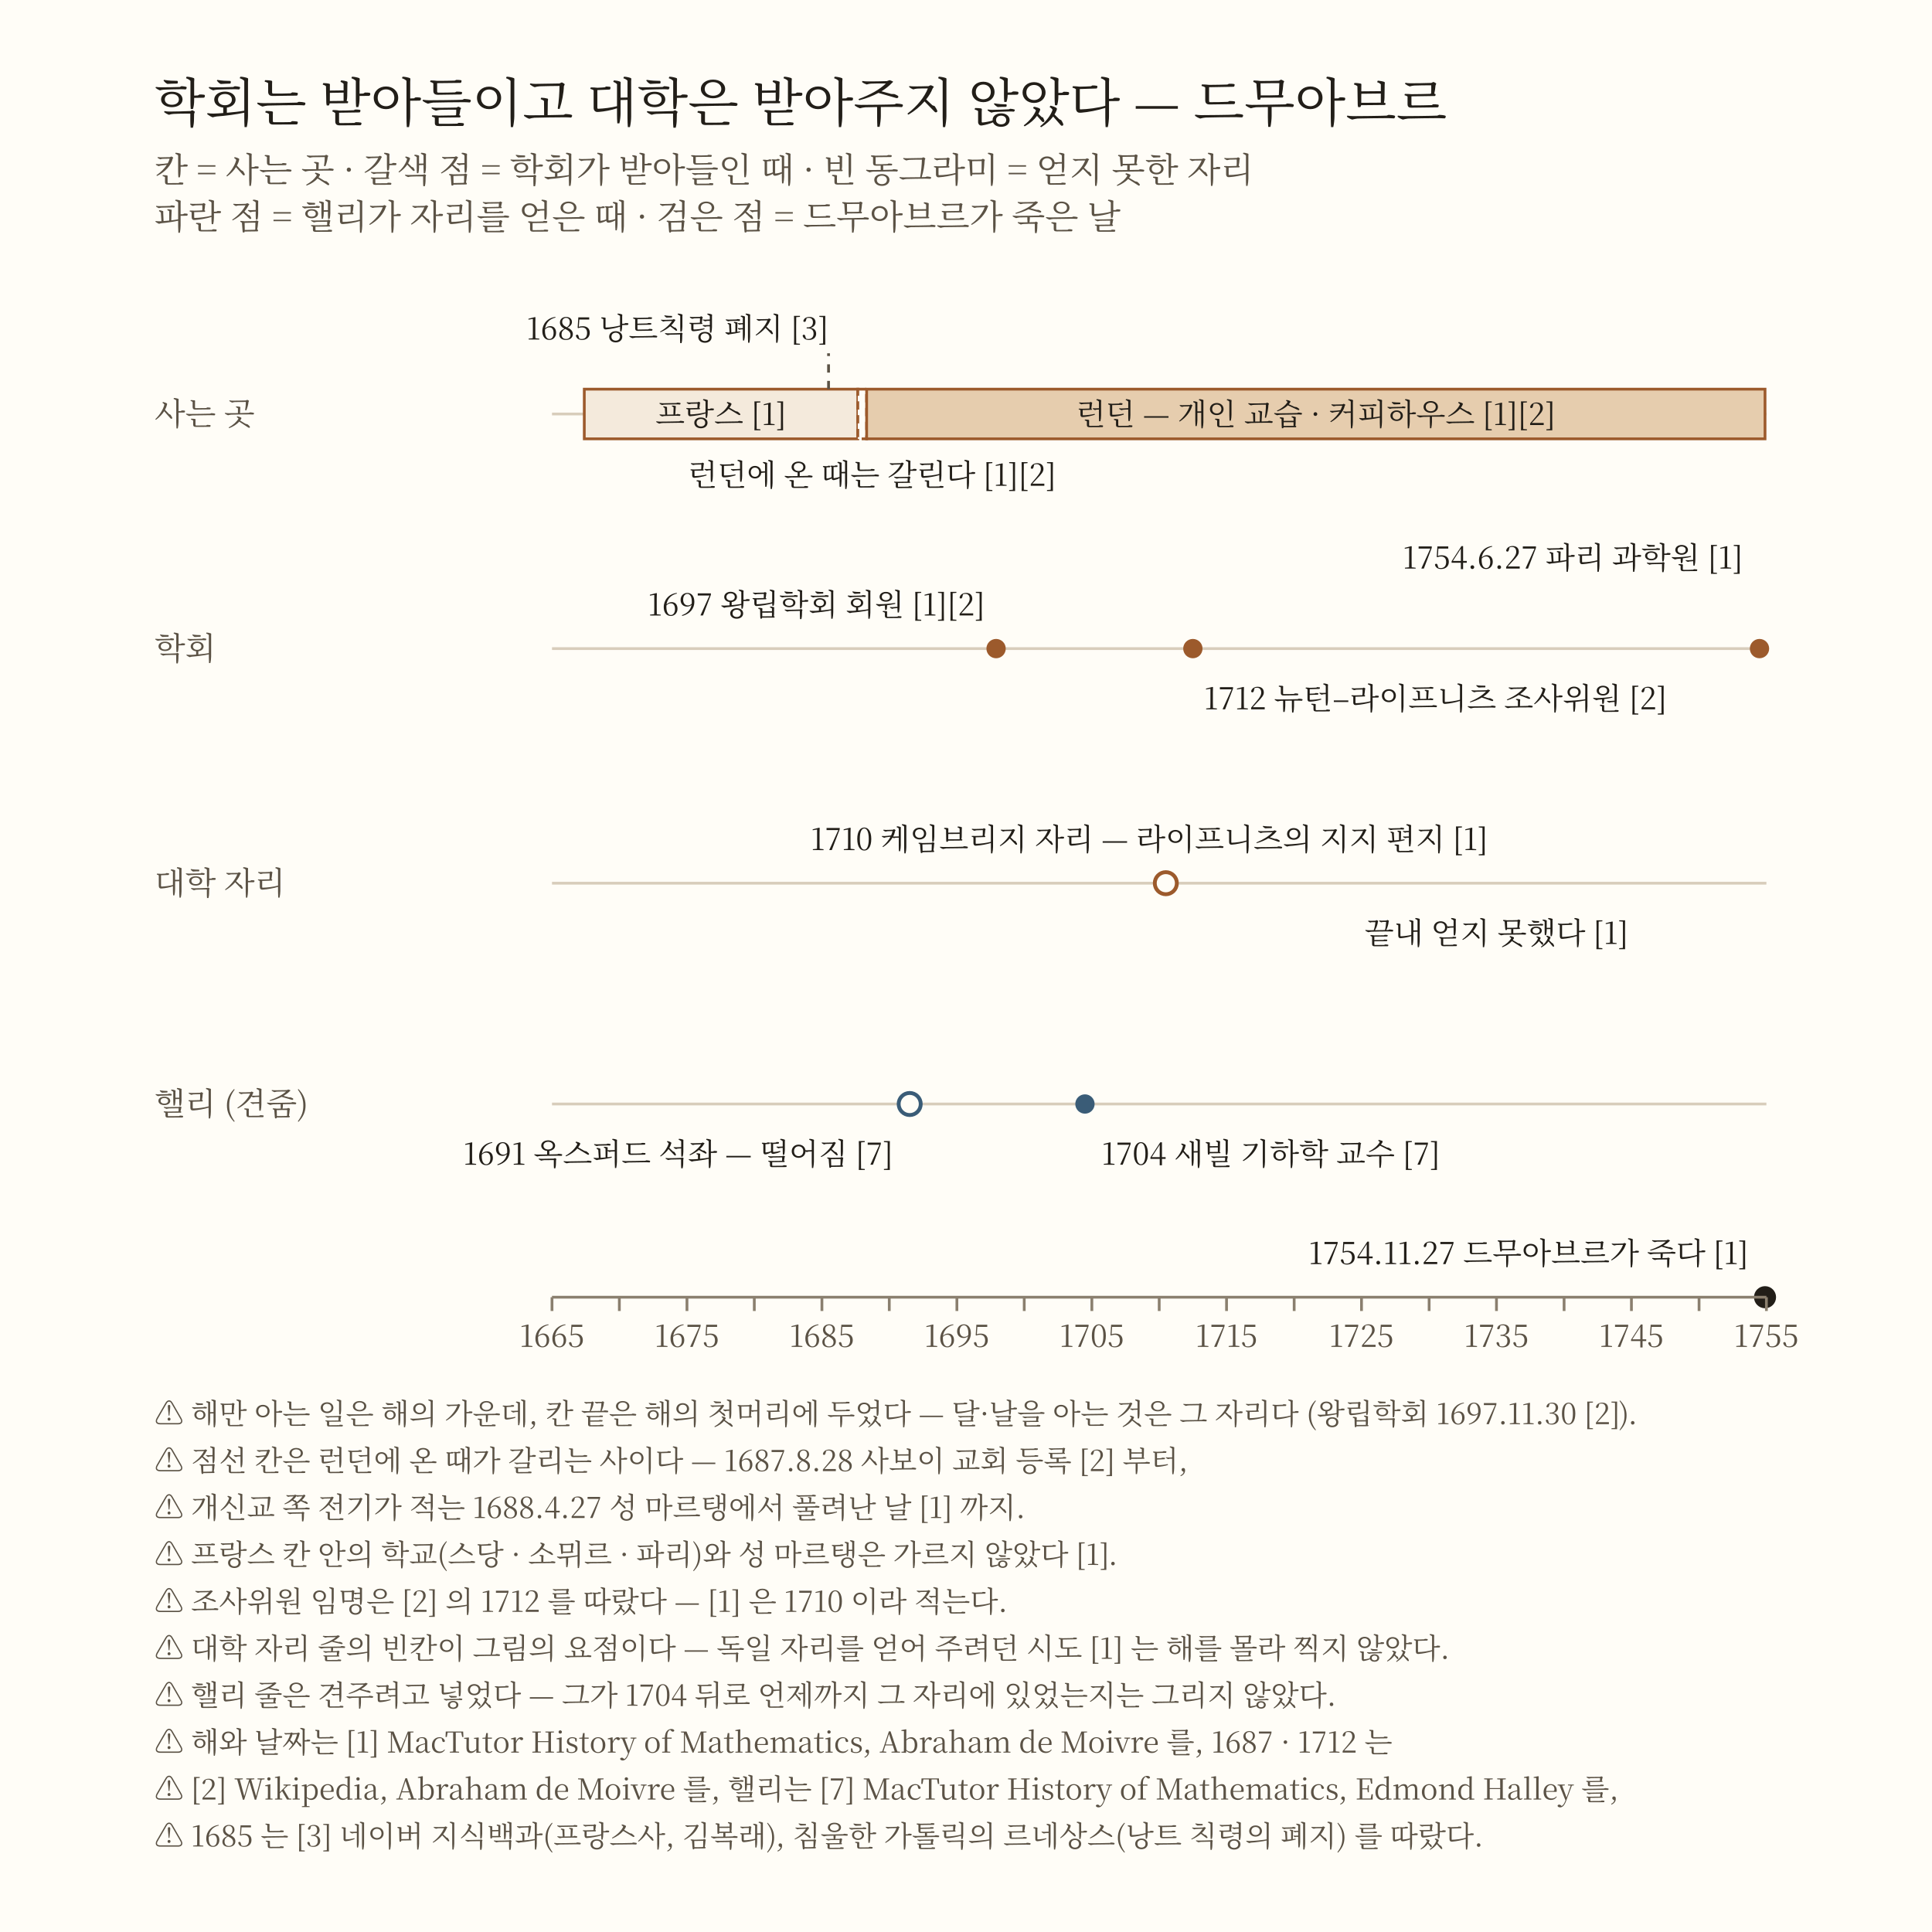
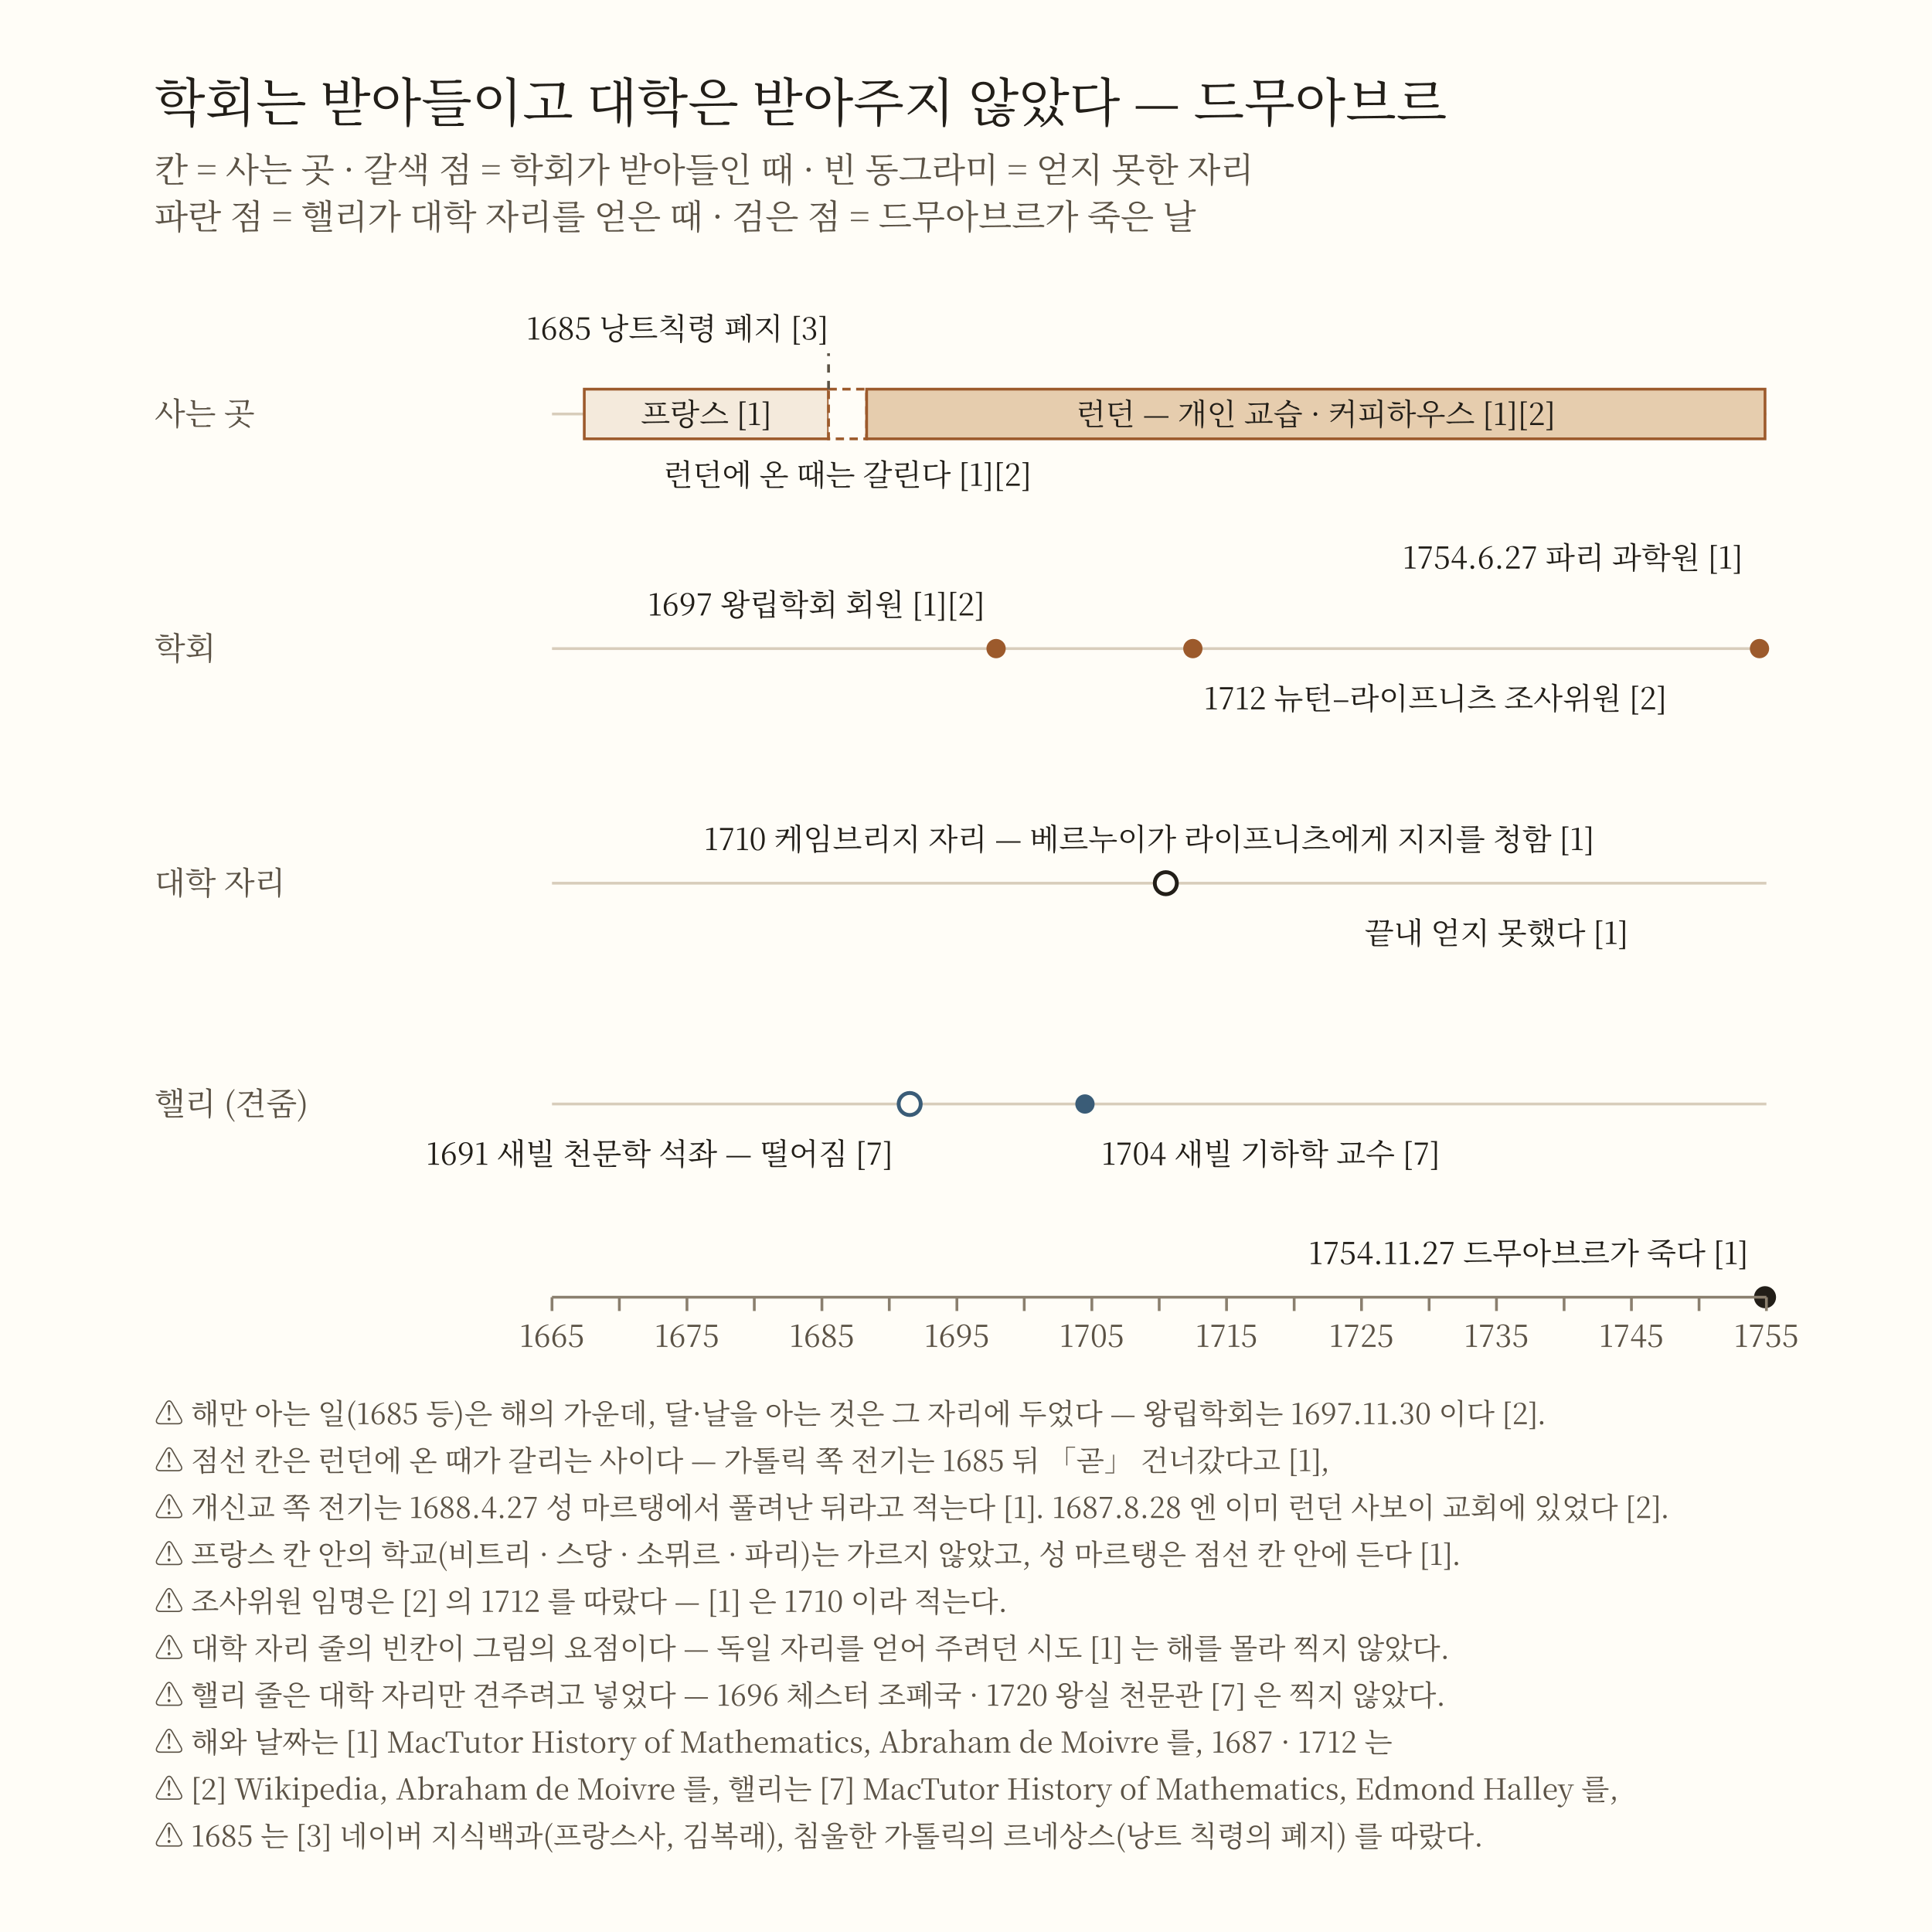
- <svg xmlns="http://www.w3.org/2000/svg" viewBox="0 0 700 700" width="700" height="700" role="img" aria-label="그림 위쪽에 「학회는 받아들이고 대학은 받아주지 않았다 — 드무아브르」라는 표제가 있고 그 아래에 두 줄로 칸은 사는 곳, 갈색 점은 학회가 받아들인 때, 빈 동그라미는 얻지 못한 자리, 파란 점은 핼리가 자리를 얻은 때, 검은 점은 드무아브르가 죽은 날이라는 부호표가 있다. 가로축은 1665년부터 1755년까지 다섯 해마다 눈금이 있고 열 해마다 숫자가 적혀 있다. 줄이 넷 있고 줄 이름은 왼쪽 끝에 사는 곳, 학회, 대학 자리, 핼리 (견줌)라고 적혀 있다. 사는 곳 줄에는 1667년 5월부터 1687년 8월 28일까지 옅은 칸이 있고 칸 안에 프랑스, 1688년 4월 27일부터 1754년 11월 27일까지 진한 칸이 있고 칸 안에 런던, 개인 교습, 커피하우스라고 적혀 있다. 두 칸 사이는 테두리만 점선인 좁은 칸이고 그 아래에 런던에 온 때는 갈린다라고 적혀 있다. 프랑스 칸 위 1685년 자리에 짧은 점선이 있고 그 왼쪽 위에 1685 낭트칙령 폐지라고 적혀 있다. 학회 줄에는 갈색 점이 셋 있다. 1697년 11월 30일 점 왼쪽 위에 1697 왕립학회 회원, 1712년 점 오른쪽 아래에 1712 뉴턴–라이프니츠 조사위원, 1754년 6월 27일 점 왼쪽 위 두 번째 줄에 1754.6.27 파리 과학원이라고 적혀 있다. 대학 자리 줄에는 1710년 자리에 갈색 빈 동그라미 하나만 있고 그 위에 1710 케임브리지 자리, 라이프니츠의 지지 편지라고 적혀 있다. 줄의 뒤쪽 아래에 끝내 얻지 못했다라고 적혀 있다. 핼리 (견줌) 줄에는 1691년 자리에 파란 빈 동그라미가 있고 그 왼쪽 아래에 1691 옥스퍼드 석좌, 떨어짐, 1704년 자리에 파란 점이 있고 그 오른쪽 아래에 1704 새빌 기하학 교수라고 적혀 있다. 가로축 위 1754년 11월 27일 자리에 검은 점이 있고 그 왼쪽 위에 1754.11.27 드무아브르가 죽다라고 적혀 있다. 아래에 단서가 열 줄 있다. 첫째, 해만 아는 일은 해의 가운데, 칸 끝은 해의 첫머리에 두었고 달, 날을 아는 것은 그 자리이며 왕립학회는 1697.11.30 이다. 둘째와 셋째, 점선 칸은 런던에 온 때가 갈리는 사이로, 1687.8.28 사보이 교회 등록부터 개신교 쪽 전기가 적는 1688.4.27 성 마르탱에서 풀려난 날까지다. 넷째, 프랑스 칸 안의 학교, 곧 스당, 소뮈르, 파리와 성 마르탱은 가르지 않았다. 다섯째, 조사위원 임명은 2번의 1712 를 따랐고 1번은 1710 이라 적는다. 여섯째, 대학 자리 줄의 빈칸이 그림의 요점이고, 독일 자리를 얻어 주려던 시도는 해를 몰라 찍지 않았다. 일곱째, 핼리 줄은 견주려고 넣었고 그가 1704 뒤로 언제까지 그 자리에 있었는지는 그리지 않았다. 여덟째부터 열째까지, 해와 날짜는 1번 MacTutor History of Mathematics, Abraham de Moivre 를, 1687 과 1712 는 2번 Wikipedia, Abraham de Moivre 를, 핼리는 7번 MacTutor History of Mathematics, Edmond Halley 를, 1685 는 3번 네이버 지식백과(프랑스사, 김복래), 침울한 가톨릭의 르네상스(낭트 칙령의 폐지) 를 따랐다">
+ <svg xmlns="http://www.w3.org/2000/svg" viewBox="0 0 700 700" width="700" height="700" role="img" aria-label="그림 위쪽에 「학회는 받아들이고 대학은 받아주지 않았다 — 드무아브르」라는 표제가 있고 그 아래에 두 줄로 칸은 사는 곳, 갈색 점은 학회가 받아들인 때, 빈 동그라미는 얻지 못한 자리, 파란 점은 핼리가 대학 자리를 얻은 때, 검은 점은 드무아브르가 죽은 날이라는 부호표가 있다. 가로축은 1665년부터 1755년까지 다섯 해마다 눈금이 있고 열 해마다 숫자가 적혀 있다. 줄이 넷 있고 줄 이름은 왼쪽 끝에 사는 곳, 학회, 대학 자리, 핼리 (견줌)라고 적혀 있다. 사는 곳 줄에는 가로축 첫머리 근처, 태어난 때부터 1685년 가운데까지 옅은 칸이 있고 칸 안에 프랑스, 1688년 4월 27일부터 1754년 11월 27일까지 진한 칸이 있고 칸 안에 런던, 개인 교습, 커피하우스라고 적혀 있다. 두 칸 사이는 테두리만 점선인 칸이고 그 아래에 런던에 온 때는 갈린다라고 적혀 있다. 프랑스 칸 끝 위 1685년 자리에 짧은 점선이 있고 그 왼쪽 위에 1685 낭트칙령 폐지라고 적혀 있다. 학회 줄에는 갈색 점이 셋 있다. 1697년 11월 30일 점 왼쪽 위에 1697 왕립학회 회원, 1712년 점 오른쪽 아래에 1712 뉴턴–라이프니츠 조사위원, 1754년 6월 27일 점 왼쪽 위 두 번째 줄에 1754.6.27 파리 과학원이라고 적혀 있다. 대학 자리 줄에는 1710년 자리에 검은 빈 동그라미 하나만 있고 그 위에 1710 케임브리지 자리, 베르누이가 라이프니츠에게 지지를 청함이라고 적혀 있다. 줄의 뒤쪽 아래에 끝내 얻지 못했다라고 적혀 있다. 핼리 (견줌) 줄에는 1691년 자리에 파란 빈 동그라미가 있고 그 왼쪽 아래에 1691 새빌 천문학 석좌, 떨어짐, 1704년 자리에 파란 점이 있고 그 오른쪽 아래에 1704 새빌 기하학 교수라고 적혀 있다. 가로축 위 1754년 11월 27일 자리에 검은 점이 있고 그 왼쪽 위에 1754.11.27 드무아브르가 죽다라고 적혀 있다. 아래에 단서가 열 줄 있다. 첫째, 해만 아는 일, 곧 1685 등은 해의 가운데, 달, 날을 아는 것은 그 자리에 두었고 왕립학회는 1697.11.30 이다. 둘째와 셋째, 점선 칸은 런던에 온 때가 갈리는 사이로, 가톨릭 쪽 전기는 1685 뒤 곧 건너갔다고, 개신교 쪽 전기는 1688.4.27 성 마르탱에서 풀려난 뒤라고 적으며, 1687.8.28 엔 이미 런던 사보이 교회에 있었다. 넷째, 프랑스 칸 안의 학교, 곧 비트리, 스당, 소뮈르, 파리는 가르지 않았고 성 마르탱은 점선 칸 안에 든다. 다섯째, 조사위원 임명은 2번의 1712 를 따랐고 1번은 1710 이라 적는다. 여섯째, 대학 자리 줄의 빈칸이 그림의 요점이고, 독일 자리를 얻어 주려던 시도는 해를 몰라 찍지 않았다. 일곱째, 핼리 줄은 대학 자리만 견주려고 넣었고 1696 체스터 조폐국과 1720 왕실 천문관은 찍지 않았다. 여덟째부터 열째까지, 해와 날짜는 1번 MacTutor History of Mathematics, Abraham de Moivre 를, 1687 과 1712 는 2번 Wikipedia, Abraham de Moivre 를, 핼리는 7번 MacTutor History of Mathematics, Edmond Halley 를, 1685 는 3번 네이버 지식백과(프랑스사, 김복래), 침울한 가톨릭의 르네상스(낭트 칙령의 폐지) 를 따랐다">
  <style>
    text{font-family:EB Garamond, Georgia, 'Noto Serif KR', 'Noto Serif CJK KR', NanumMyeongjo, Batang, AppleMyungjo, serif;fill:#221E18;}
    .h1{font-size:19px;} .h2{font-size:12.5px;fill:#5B5245;}
    .grp{font-size:11.5px;fill:#5B5245;}
    .ev{font-size:11px;} .yr{font-size:11px;fill:#5B5245;}
    .bg{fill:#FFFDF7;}
    .lane{stroke:#D8CDBB;stroke-width:1;}
    .seg{fill:#F4EADC;stroke:#9C5A2C;stroke-width:1;}
    .seg2{fill:#E6CDAE;stroke:#9C5A2C;stroke-width:1;}
    .mk{fill:#9C5A2C;} .bl{fill:#3A5C77;} .pt{fill:#221E18;}
    .dash{stroke:#5B5245;stroke-width:1;stroke-dasharray:3 3;}
    .brk{stroke:#5B5245;stroke-width:1.2;fill:none;}
    .axis{stroke:#8A7F6E;stroke-width:1;}
    .warn{font-size:10.5px;fill:#5B5245;}
  </style>
  <rect class="bg" x="0" y="0" width="700" height="700" />
  <text class="h1" x="56" y="44" text-anchor="start">학회는 받아들이고 대학은 받아주지 않았다 — 드무아브르</text>
  <text class="h2" x="56" y="66" text-anchor="start">칸 = 사는 곳 · 갈색 점 = 학회가 받아들인 때 · 빈 동그라미 = 얻지 못한 자리</text>
-   <text class="h2" x="56" y="83" text-anchor="start">파란 점 = 핼리가 자리를 얻은 때 · 검은 점 = 드무아브르가 죽은 날</text>
+   <text class="h2" x="56" y="83" text-anchor="start">파란 점 = 핼리가 대학 자리를 얻은 때 · 검은 점 = 드무아브르가 죽은 날</text>
  <line class="lane" x1="200" y1="150" x2="640" y2="150" />
  <text class="grp" x="56" y="154" text-anchor="start">사는 곳</text>
  <line class="lane" x1="200" y1="235" x2="640" y2="235" />
  <text class="grp" x="56" y="239" text-anchor="start">학회</text>
  <line class="lane" x1="200" y1="320" x2="640" y2="320" />
  <text class="grp" x="56" y="324" text-anchor="start">대학 자리</text>
  <line class="lane" x1="200" y1="400" x2="640" y2="400" />
  <text class="grp" x="56" y="404" text-anchor="start">핼리 (견줌)</text>
-   <rect class="seg" x="211.7" y="141" width="99.1" height="18" />
-   <rect x="310.8" y="141" width="3.2" height="18" fill="#FFFDF7" stroke="#9C5A2C" stroke-width="1" stroke-dasharray="3 2" />
+   <rect class="seg" x="211.7" y="141" width="88.5" height="18" />
+   <rect x="300.2" y="141" width="13.8" height="18" fill="#FFFDF7" stroke="#9C5A2C" stroke-width="1" stroke-dasharray="3 2" />
  <rect class="seg2" x="314.0" y="141" width="325.5" height="18" />
-   <text class="ev" x="261.2" y="154" text-anchor="middle">프랑스 [1]</text>
+   <text class="ev" x="255.9" y="154" text-anchor="middle">프랑스 [1]</text>
  <text class="ev" x="476.8" y="154" text-anchor="middle">런던 — 개인 교습 · 커피하우스 [1][2]</text>
  <line class="dash" x1="300.2" y1="141" x2="300.2" y2="128" />
  <text class="ev" x="300.2" y="123" text-anchor="end">1685 낭트칙령 폐지 [3]</text>
-   <text class="ev" x="316.0" y="176" text-anchor="middle">런던에 온 때는 갈린다 [1][2]</text>
+   <text class="ev" x="307.1" y="176" text-anchor="middle">런던에 온 때는 갈린다 [1][2]</text>
  <circle class="mk" cx="360.9" cy="235" r="3.5" />
  <text class="ev" x="356.9" y="223" text-anchor="end">1697 왕립학회 회원 [1][2]</text>
  <circle class="mk" cx="432.2" cy="235" r="3.5" />
  <text class="ev" x="436.2" y="257" text-anchor="start">1712 뉴턴–라이프니츠 조사위원 [2]</text>
  <circle class="mk" cx="637.5" cy="235" r="3.5" />
  <text class="ev" x="631.5" y="206" text-anchor="end">1754.6.27 파리 과학원 [1]</text>
-   <circle cx="422.4" cy="320" r="4" fill="#FFFDF7" stroke="#9C5A2C" stroke-width="1.4" />
-   <text class="ev" x="416.4" y="308" text-anchor="middle">1710 케임브리지 자리 — 라이프니츠의 지지 편지 [1]</text>
+   <circle cx="422.4" cy="320" r="4" fill="#FFFDF7" stroke="#221E18" stroke-width="1.4" />
+   <text class="ev" x="416.4" y="308" text-anchor="middle">1710 케임브리지 자리 — 베르누이가 라이프니츠에게 지지를 청함 [1]</text>
  <text class="ev" x="542.2" y="342" text-anchor="middle">끝내 얻지 못했다 [1]</text>
  <circle cx="329.6" cy="400" r="4" fill="#FFFDF7" stroke="#3A5C77" stroke-width="1.4" />
-   <text class="ev" x="323.6" y="422" text-anchor="end">1691 옥스퍼드 석좌 — 떨어짐 [7]</text>
+   <text class="ev" x="323.6" y="422" text-anchor="end">1691 새빌 천문학 석좌 — 떨어짐 [7]</text>
  <circle class="bl" cx="393.1" cy="400" r="3.5" />
  <text class="ev" x="399.1" y="422" text-anchor="start">1704 새빌 기하학 교수 [7]</text>
  <circle class="pt" cx="639.5" cy="470" r="4" />
  <text class="ev" x="633.5" y="458" text-anchor="end">1754.11.27 드무아브르가 죽다 [1]</text>
  <line class="axis" x1="200" y1="470" x2="640" y2="470" />
  <line class="axis" x1="200.0" y1="470" x2="200.0" y2="475" />
  <text class="yr" x="200.0" y="488" text-anchor="middle">1665</text>
  <line class="axis" x1="224.4" y1="470" x2="224.4" y2="475" />
  <line class="axis" x1="248.9" y1="470" x2="248.9" y2="475" />
  <text class="yr" x="248.9" y="488" text-anchor="middle">1675</text>
  <line class="axis" x1="273.3" y1="470" x2="273.3" y2="475" />
  <line class="axis" x1="297.8" y1="470" x2="297.8" y2="475" />
  <text class="yr" x="297.8" y="488" text-anchor="middle">1685</text>
  <line class="axis" x1="322.2" y1="470" x2="322.2" y2="475" />
  <line class="axis" x1="346.7" y1="470" x2="346.7" y2="475" />
  <text class="yr" x="346.7" y="488" text-anchor="middle">1695</text>
  <line class="axis" x1="371.1" y1="470" x2="371.1" y2="475" />
  <line class="axis" x1="395.6" y1="470" x2="395.6" y2="475" />
  <text class="yr" x="395.6" y="488" text-anchor="middle">1705</text>
  <line class="axis" x1="420.0" y1="470" x2="420.0" y2="475" />
  <line class="axis" x1="444.4" y1="470" x2="444.4" y2="475" />
  <text class="yr" x="444.4" y="488" text-anchor="middle">1715</text>
  <line class="axis" x1="468.9" y1="470" x2="468.9" y2="475" />
  <line class="axis" x1="493.3" y1="470" x2="493.3" y2="475" />
  <text class="yr" x="493.3" y="488" text-anchor="middle">1725</text>
  <line class="axis" x1="517.8" y1="470" x2="517.8" y2="475" />
  <line class="axis" x1="542.2" y1="470" x2="542.2" y2="475" />
  <text class="yr" x="542.2" y="488" text-anchor="middle">1735</text>
  <line class="axis" x1="566.7" y1="470" x2="566.7" y2="475" />
  <line class="axis" x1="591.1" y1="470" x2="591.1" y2="475" />
  <text class="yr" x="591.1" y="488" text-anchor="middle">1745</text>
  <line class="axis" x1="615.6" y1="470" x2="615.6" y2="475" />
  <line class="axis" x1="640.0" y1="470" x2="640.0" y2="475" />
  <text class="yr" x="640.0" y="488" text-anchor="middle">1755</text>
-   <text class="warn" x="56" y="516">⚠ 해만 아는 일은 해의 가운데, 칸 끝은 해의 첫머리에 두었다 — 달·날을 아는 것은 그 자리다 (왕립학회 1697.11.30 [2]).</text>
-   <text class="warn" x="56" y="533">⚠ 점선 칸은 런던에 온 때가 갈리는 사이다 — 1687.8.28 사보이 교회 등록 [2] 부터,</text>
-   <text class="warn" x="56" y="550">⚠ 개신교 쪽 전기가 적는 1688.4.27 성 마르탱에서 풀려난 날 [1] 까지.</text>
-   <text class="warn" x="56" y="567">⚠ 프랑스 칸 안의 학교(스당 · 소뮈르 · 파리)와 성 마르탱은 가르지 않았다 [1].</text>
+   <text class="warn" x="56" y="516">⚠ 해만 아는 일(1685 등)은 해의 가운데, 달·날을 아는 것은 그 자리에 두었다 — 왕립학회는 1697.11.30 이다 [2].</text>
+   <text class="warn" x="56" y="533">⚠ 점선 칸은 런던에 온 때가 갈리는 사이다 — 가톨릭 쪽 전기는 1685 뒤 「곧」 건너갔다고 [1],</text>
+   <text class="warn" x="56" y="550">⚠ 개신교 쪽 전기는 1688.4.27 성 마르탱에서 풀려난 뒤라고 적는다 [1]. 1687.8.28 엔 이미 런던 사보이 교회에 있었다 [2].</text>
+   <text class="warn" x="56" y="567">⚠ 프랑스 칸 안의 학교(비트리 · 스당 · 소뮈르 · 파리)는 가르지 않았고, 성 마르탱은 점선 칸 안에 든다 [1].</text>
  <text class="warn" x="56" y="584">⚠ 조사위원 임명은 [2] 의 1712 를 따랐다 — [1] 은 1710 이라 적는다.</text>
  <text class="warn" x="56" y="601">⚠ 대학 자리 줄의 빈칸이 그림의 요점이다 — 독일 자리를 얻어 주려던 시도 [1] 는 해를 몰라 찍지 않았다.</text>
-   <text class="warn" x="56" y="618">⚠ 핼리 줄은 견주려고 넣었다 — 그가 1704 뒤로 언제까지 그 자리에 있었는지는 그리지 않았다.</text>
+   <text class="warn" x="56" y="618">⚠ 핼리 줄은 대학 자리만 견주려고 넣었다 — 1696 체스터 조폐국 · 1720 왕실 천문관 [7] 은 찍지 않았다.</text>
  <text class="warn" x="56" y="635">⚠ 해와 날짜는 [1] MacTutor History of Mathematics, Abraham de Moivre 를, 1687 · 1712 는</text>
  <text class="warn" x="56" y="652">⚠ [2] Wikipedia, Abraham de Moivre 를, 핼리는 [7] MacTutor History of Mathematics, Edmond Halley 를,</text>
  <text class="warn" x="56" y="669">⚠ 1685 는 [3] 네이버 지식백과(프랑스사, 김복래), 침울한 가톨릭의 르네상스(낭트 칙령의 폐지) 를 따랐다.</text>
</svg>
